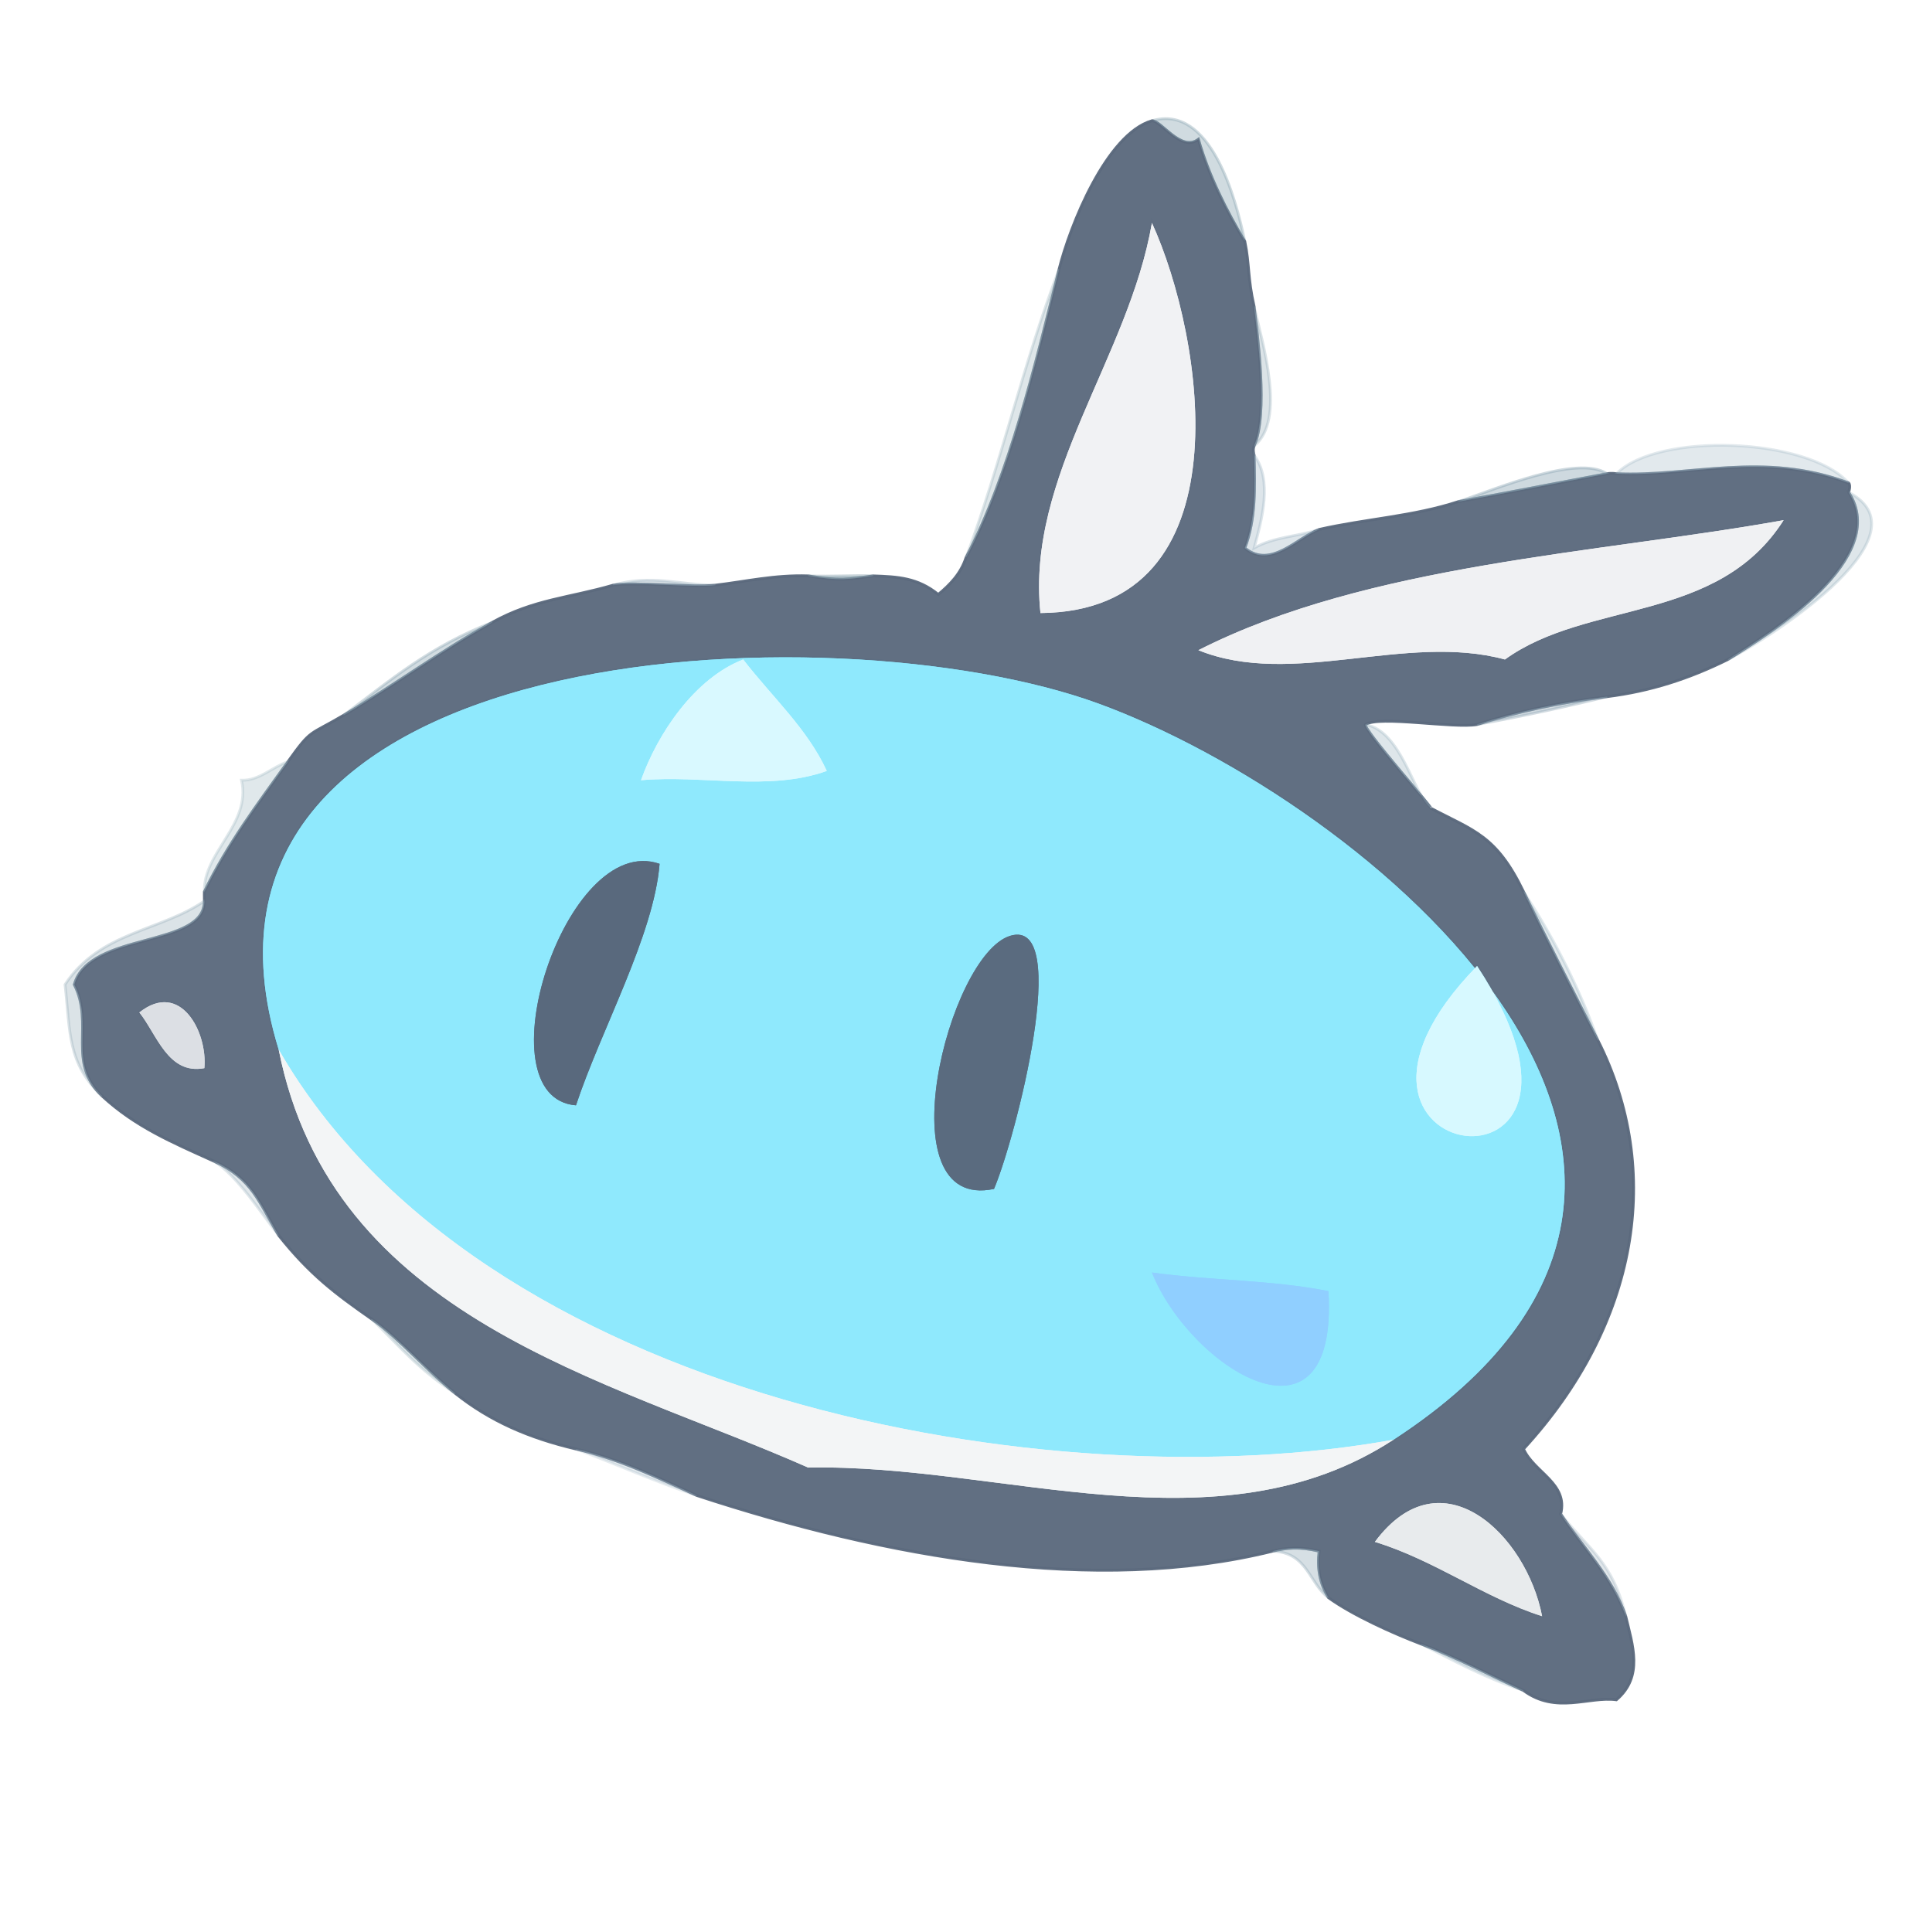
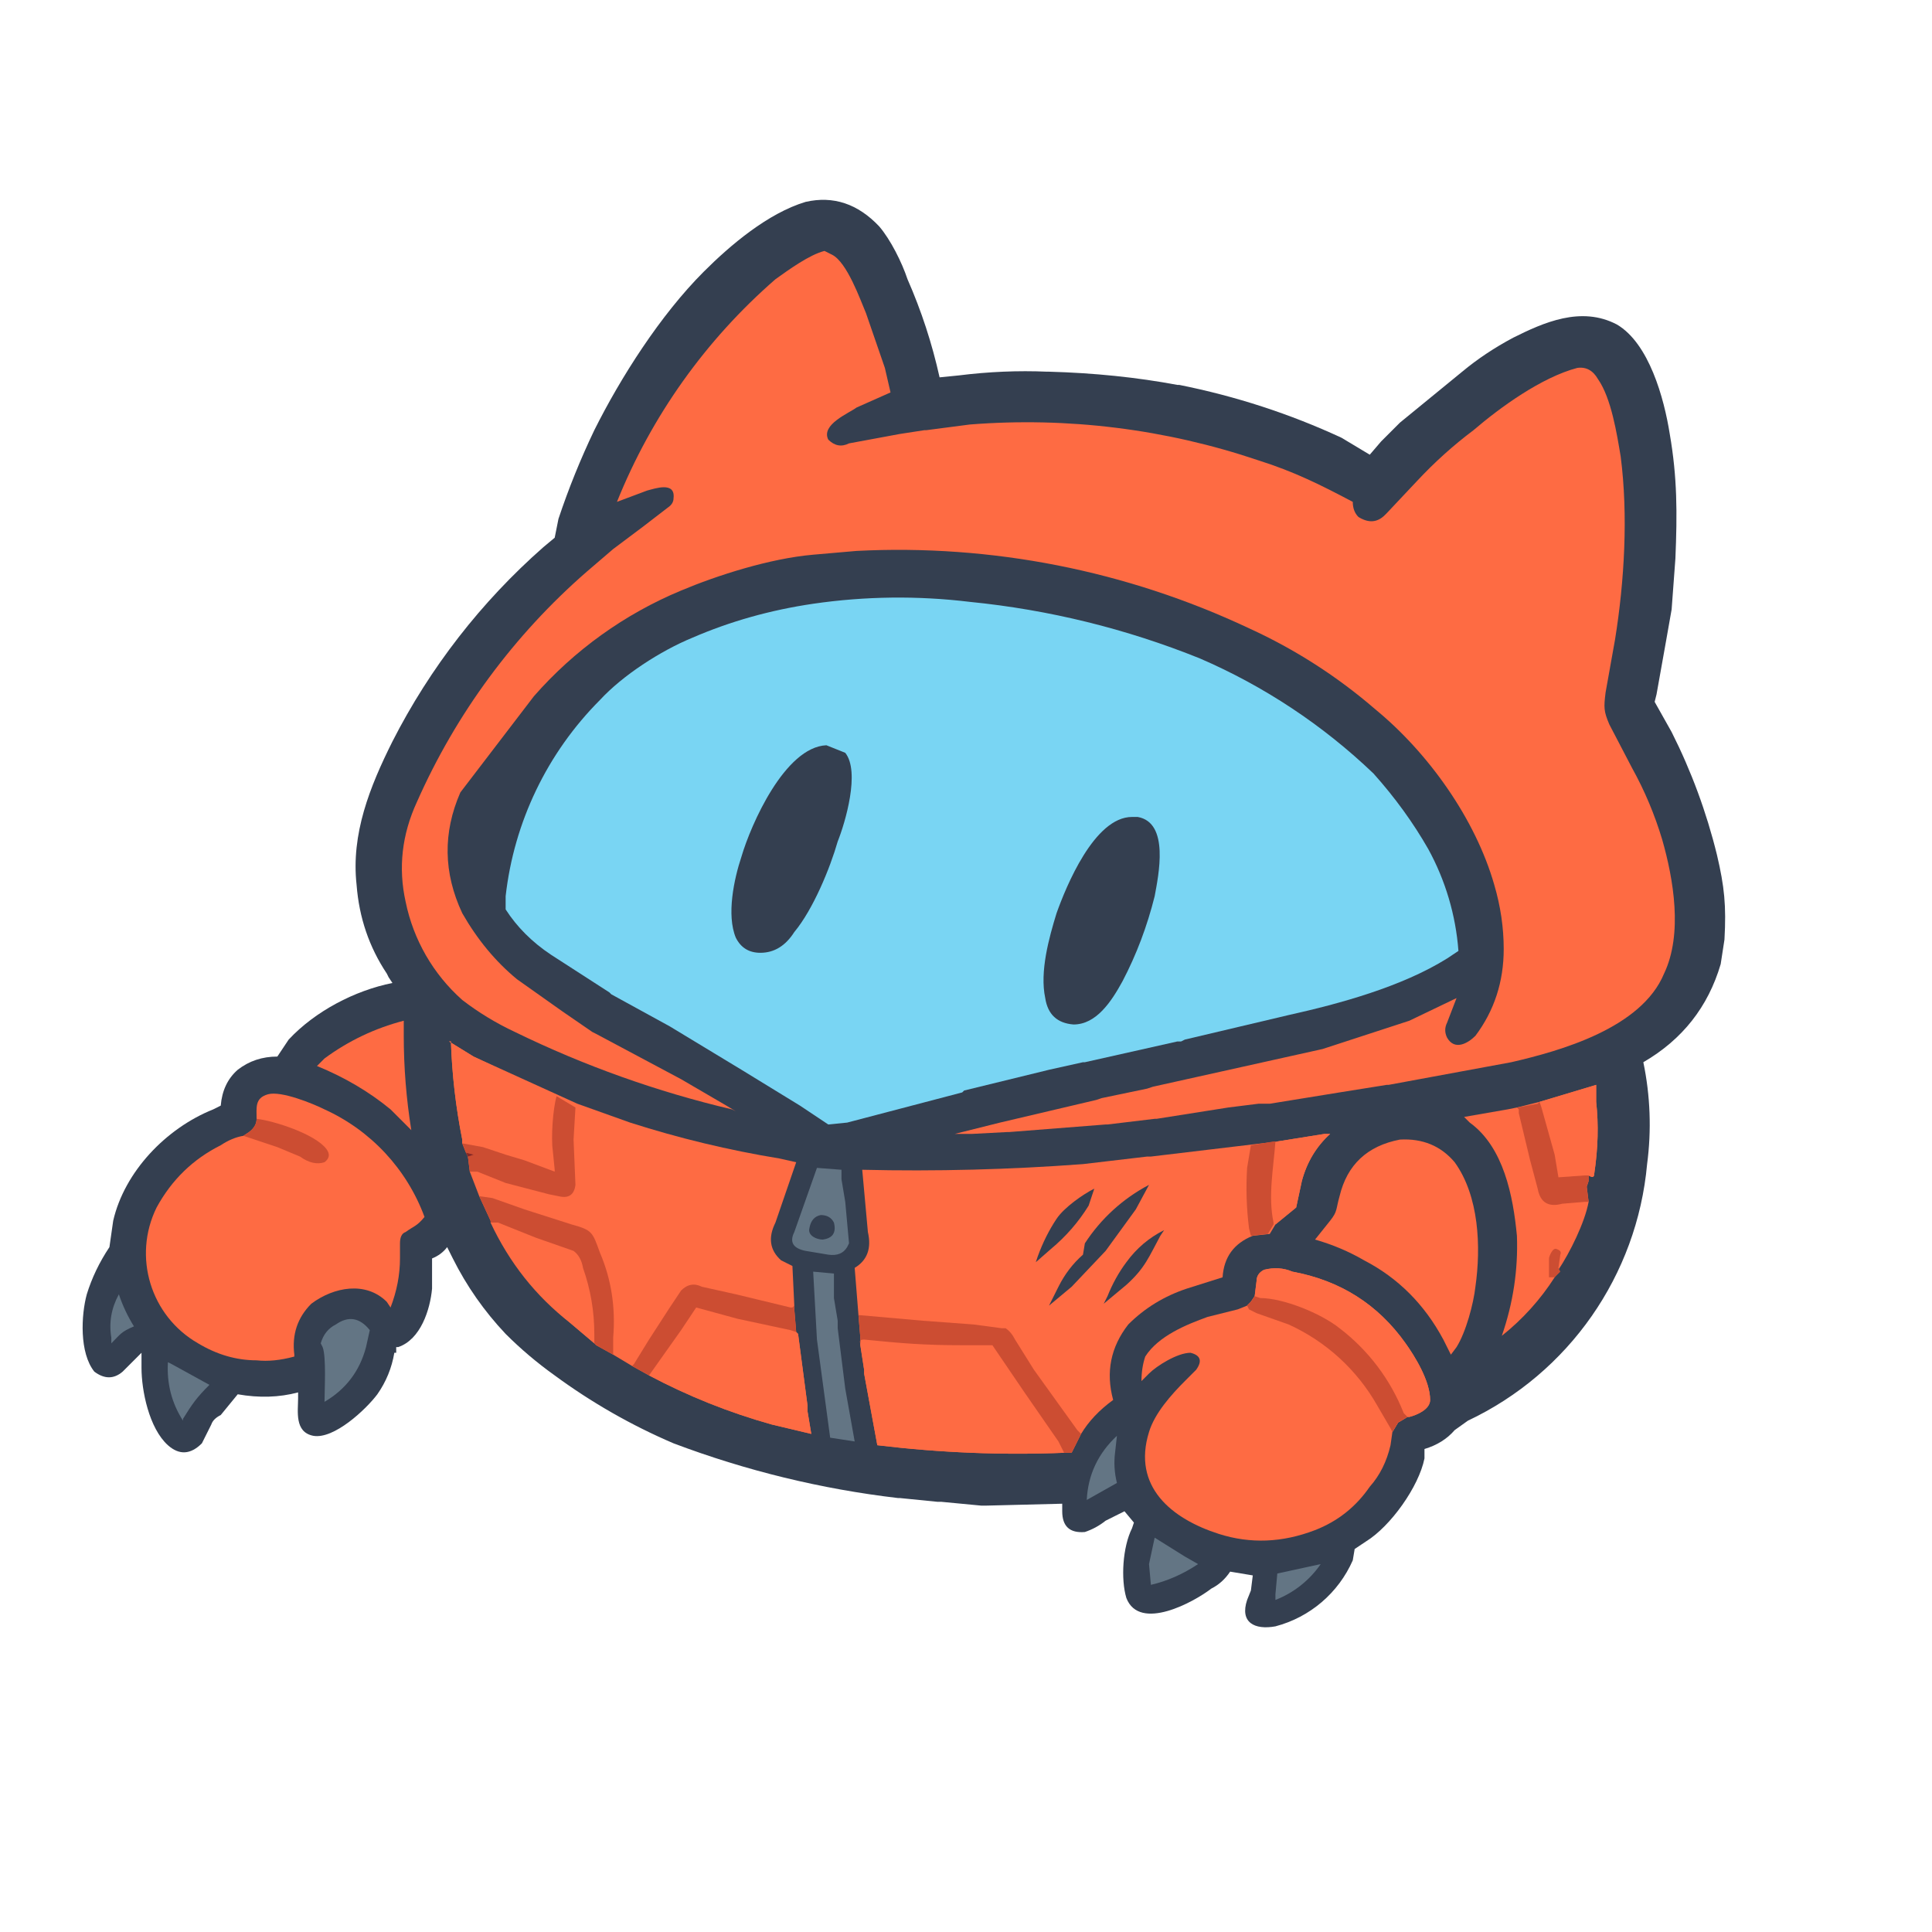
- <svg xmlns="http://www.w3.org/2000/svg" viewBox="0 0 207 208" width="207" height="208">
-   <g fill="None" fill-opacity="0.0" stroke="#000000" stroke-opacity="0.00" stroke-width="0.3">
-     <path d=" M 0.00 208.00  L 207.00 208.00 L 207.00 0.00 L 0.00 0.00 L 0.00 208.00 M 134.00 26.00  C 134.52 28.51 134.28 29.82 135.00 33.00 C 135.89 36.94 138.48 45.21 135.00 48.00 C 134.81 48.42 135.00 49.00 135.00 49.00 C 137.00 51.71 135.85 55.89 135.00 59.00 C 137.17 57.77 139.68 57.78 142.00 57.00 C 147.00 55.86 152.14 55.60 157.00 54.00 C 160.92 52.71 169.78 48.89 173.00 51.00 C 173.48 50.91 174.00 51.00 174.00 51.00 C 178.41 46.52 194.57 47.05 199.00 52.00 C 199.25 52.28 199.00 53.00 199.00 53.00 C 208.14 57.82 189.27 69.38 186.00 71.00 C 181.81 73.07 177.66 74.42 173.00 75.00 C 168.75 76.05 163.68 77.15 159.00 78.00 C 156.54 78.45 148.40 77.02 147.00 78.00 C 150.89 78.77 152.09 85.39 154.00 87.00 C 158.65 89.46 161.05 89.90 164.00 96.00 C 167.34 101.08 170.16 106.73 172.00 112.00 C 179.10 126.04 176.36 142.56 164.00 156.00 C 165.14 158.54 168.83 159.69 168.00 163.00 C 171.08 166.86 173.63 168.19 175.00 174.00 C 175.73 177.10 176.94 180.48 174.00 183.00 C 171.03 182.60 167.51 184.59 164.00 182.00 C 159.91 180.67 156.44 178.78 153.00 177.00 C 149.98 175.86 145.56 173.86 143.00 172.00 C 140.92 170.49 140.77 167.13 137.00 167.00 C 117.94 171.73 95.38 167.70 75.00 161.00 C 70.68 159.58 66.07 157.52 62.00 156.00 C 56.91 154.80 52.77 153.00 49.00 150.00 C 44.93 147.35 43.07 144.98 40.00 142.00 C 36.14 139.30 33.39 137.26 30.00 133.00 C 28.05 130.56 25.58 126.60 23.00 125.00 C 18.46 122.95 14.56 121.29 11.00 118.00 C 7.23 114.51 7.57 111.08 7.00 106.00 C 10.73 100.29 17.28 100.27 22.00 97.00 C 21.99 96.50 22.00 96.00 22.00 96.00 C 21.85 91.74 27.06 88.79 26.00 84.00 C 27.89 84.06 29.29 82.58 31.00 82.00 C 33.59 78.38 33.20 79.25 37.00 77.00 C 42.13 73.15 46.26 69.61 53.00 67.00 C 57.44 64.53 61.30 64.37 66.00 63.00 C 70.09 61.81 73.15 62.98 77.00 63.00 C 80.31 62.61 83.38 61.88 87.00 62.00 C 89.58 62.09 91.90 61.92 94.00 62.00 C 96.62 62.09 98.77 62.19 101.00 64.00 C 102.25 62.96 103.43 61.77 104.00 60.00 C 107.72 50.04 110.21 38.90 114.00 29.00 C 115.16 24.34 119.09 14.44 124.00 13.00 C 130.32 11.14 133.03 21.34 134.00 26.00 Z" />
-   </g>
-   <g fill="None" fill-opacity="0.0" stroke="#8CA6B3" stroke-opacity="0.41" stroke-width="0.3">
-     <path d=" M 124.00 13.00  C 125.01 12.97 127.13 16.41 129.00 15.00 C 130.11 18.90 132.04 22.73 134.00 26.00 C 133.03 21.34 130.32 11.14 124.00 13.00 Z" />
-   </g>
-   <g fill="None" fill-opacity="0.0" stroke="#5B697D" stroke-opacity="0.96" stroke-width="0.3">
-     <path d=" M 114.00 29.00  C 111.53 38.98 108.62 51.26 104.00 60.00 C 103.43 61.77 102.25 62.96 101.00 64.00 C 98.77 62.19 96.62 62.09 94.00 62.00 C 91.29 62.36 90.44 62.56 87.00 62.00 C 83.38 61.88 80.31 62.61 77.00 63.00 C 74.59 63.28 68.15 62.60 66.00 63.00 C 61.30 64.37 57.44 64.53 53.00 67.00 C 47.36 70.14 42.48 73.75 37.00 77.00 C 33.20 79.25 33.59 78.38 31.00 82.00 C 27.66 86.67 24.49 90.86 22.00 96.00 C 22.00 96.00 21.99 96.50 22.00 97.00 C 22.07 102.08 9.59 100.27 8.00 106.00 C 10.17 110.26 7.15 114.40 11.00 118.00 C 14.56 121.29 18.46 122.95 23.00 125.00 C 27.20 126.90 27.88 129.47 30.00 133.00 C 33.39 137.26 36.14 139.30 40.00 142.00 C 43.08 144.15 45.93 147.55 49.00 150.00 C 52.77 153.00 56.91 154.80 62.00 156.00 C 67.00 157.18 70.66 159.04 75.00 161.00 C 95.38 167.70 117.94 171.73 137.00 167.00 C 138.45 166.64 139.84 166.48 142.00 167.00 C 141.77 168.83 142.07 170.47 143.00 172.00 C 145.56 173.86 149.98 175.86 153.00 177.00 C 156.90 178.48 160.60 180.46 164.00 182.00 C 167.51 184.59 171.03 182.60 174.00 183.00 C 176.94 180.48 175.73 177.10 175.00 174.00 C 173.58 169.81 170.26 166.46 168.00 163.00 C 168.83 159.69 165.14 158.54 164.00 156.00 C 176.36 142.56 179.10 126.04 172.00 112.00 C 169.29 106.64 166.48 101.14 164.00 96.00 C 161.05 89.90 158.65 89.46 154.00 87.00 C 154.46 87.24 146.53 78.33 147.00 78.00 C 148.40 77.02 156.54 78.45 159.00 78.00 C 163.34 76.61 167.72 75.65 173.00 75.00 C 177.66 74.42 181.81 73.07 186.00 71.00 C 190.61 68.14 203.55 60.11 199.00 53.00 C 199.00 53.00 199.25 52.28 199.00 52.00 C 189.81 48.55 181.94 51.37 174.00 51.00 C 174.00 51.00 173.48 50.91 173.00 51.00 C 167.89 51.95 161.18 53.27 157.00 54.00 C 152.14 55.60 147.00 55.86 142.00 57.00 C 139.71 57.83 136.78 61.33 134.00 59.00 C 135.18 55.92 135.09 52.42 135.00 49.00 C 135.00 49.00 134.81 48.42 135.00 48.00 C 136.53 44.57 135.34 35.97 135.00 33.00 C 134.28 29.82 134.52 28.51 134.00 26.00 C 132.04 22.73 130.11 18.90 129.00 15.00 C 127.13 16.41 125.01 12.97 124.00 13.00 C 119.09 14.44 115.16 24.34 114.00 29.00 M 112.00 66.00  C 110.45 51.22 121.50 38.50 124.00 24.00 C 129.62 36.29 134.36 65.83 112.00 66.00 M 192.00 56.00  C 184.89 67.17 170.92 64.55 162.00 71.00 C 151.32 68.10 139.09 74.09 129.00 70.00 C 147.35 60.67 172.06 59.59 192.00 56.00 M 150.00 155.00  C 131.08 167.33 107.88 157.57 87.00 158.00 C 65.24 148.37 35.75 141.99 30.00 113.00 C 16.29 68.46 89.66 65.30 118.25 75.75 C 146.83 86.21 195.08 125.61 150.00 155.00 M 22.00 115.00  C 18.08 115.74 16.88 111.34 15.00 109.00 C 19.42 105.50 22.36 111.11 22.00 115.00 M 166.00 174.00  C 159.75 172.01 154.47 167.98 148.00 166.00 C 155.14 156.37 164.31 165.21 166.00 174.00 Z" />
-   </g>
-   <g fill="None" fill-opacity="0.0" stroke="#F1F2F4" stroke-opacity="1.00" stroke-width="0.3">
-     <path d=" M 112.00 66.00  C 134.36 65.83 129.62 36.29 124.00 24.00 C 121.50 38.50 110.45 51.22 112.00 66.00 Z" />
-   </g>
-   <g fill="None" fill-opacity="0.0" stroke="#94AEBA" stroke-opacity="0.31" stroke-width="0.3">
-     <path d=" M 104.00 60.00  C 108.62 51.26 111.53 38.98 114.00 29.00 C 110.21 38.90 107.72 50.04 104.00 60.00 Z" />
-   </g>
-   <g fill="None" fill-opacity="0.0" stroke="#93ABB7" stroke-opacity="0.33" stroke-width="0.3">
-     <path d=" M 135.00 48.00  C 138.48 45.21 135.89 36.94 135.00 33.00 C 135.34 35.97 136.53 44.57 135.00 48.00 Z" />
-   </g>
-   <g fill="None" fill-opacity="0.0" stroke="#96B1BF" stroke-opacity="0.28" stroke-width="0.3">
-     <path d=" M 174.00 51.00  C 181.94 51.37 189.81 48.55 199.00 52.00 C 194.57 47.05 178.41 46.52 174.00 51.00 Z" />
-   </g>
-   <g fill="None" fill-opacity="0.0" stroke="#94ADBC" stroke-opacity="0.32" stroke-width="0.3">
-     <path d=" M 142.00 57.00  C 139.68 57.78 137.17 57.77 135.00 59.00 C 135.85 55.89 137.00 51.71 135.00 49.00 C 135.09 52.42 135.18 55.92 134.00 59.00 C 136.78 61.33 139.71 57.83 142.00 57.00 Z" />
-   </g>
-   <g fill="None" fill-opacity="0.0" stroke="#88A1AF" stroke-opacity="0.41" stroke-width="0.3">
-     <path d=" M 157.00 54.00  C 161.18 53.27 167.89 51.95 173.00 51.00 C 169.78 48.89 160.92 52.71 157.00 54.00 Z" />
-   </g>
-   <g fill="None" fill-opacity="0.0" stroke="#95AFBB" stroke-opacity="0.31" stroke-width="0.3">
-     <path d=" M 186.00 71.00  C 189.27 69.38 208.14 57.82 199.00 53.00 C 203.55 60.11 190.61 68.14 186.00 71.00 Z" />
-   </g>
-   <g fill="None" fill-opacity="0.0" stroke="#F0F1F3" stroke-opacity="1.00" stroke-width="0.3">
-     <path d=" M 192.00 56.00  C 172.06 59.59 147.35 60.67 129.00 70.00 C 139.09 74.09 151.32 68.10 162.00 71.00 C 170.92 64.55 184.89 67.17 192.00 56.00 Z" />
-   </g>
-   <g fill="None" fill-opacity="0.0" stroke="#92ACBA" stroke-opacity="0.33" stroke-width="0.3">
-     <path d=" M 66.00 63.00  C 68.15 62.60 74.59 63.28 77.00 63.00 C 73.15 62.98 70.09 61.81 66.00 63.00 Z" />
-   </g>
-   <g fill="None" fill-opacity="0.0" stroke="#879FAD" stroke-opacity="0.42" stroke-width="0.3">
-     <path d=" M 94.00 62.00  C 91.90 61.92 89.58 62.09 87.00 62.00 C 90.44 62.56 91.29 62.36 94.00 62.00 Z" />
-   </g>
-   <g fill="None" fill-opacity="0.0" stroke="#8BA4B2" stroke-opacity="0.39" stroke-width="0.3">
-     <path d=" M 37.00 77.00  C 42.48 73.75 47.36 70.14 53.00 67.00 C 46.26 69.61 42.13 73.15 37.00 77.00 Z" />
-   </g>
-   <g fill="None" fill-opacity="0.0" stroke="#8FE9FD" stroke-opacity="1.00" stroke-width="0.3">
-     <path d=" M 30.00 113.00  C 51.68 150.69 113.02 161.72 150.00 155.00 C 195.08 125.61 146.83 86.21 118.25 75.75 C 89.66 65.30 16.29 68.46 30.00 113.00 M 80.00 71.00  C 83.10 75.02 86.90 78.43 89.00 83.00 C 82.82 85.22 75.59 83.41 69.00 84.00 C 70.79 78.95 74.80 73.01 80.00 71.00 M 71.00 93.00  C 70.39 100.68 64.72 110.80 62.00 119.00 C 51.71 118.17 60.84 89.47 71.00 93.00 M 107.00 128.00  C 95.17 130.52 102.04 102.79 108.75 100.75 C 115.47 98.72 109.31 122.59 107.00 128.00 M 159.00 104.00  C 176.73 130.93 137.75 125.79 159.00 104.00 M 143.00 139.00  C 144.10 157.39 128.09 147.24 124.00 137.00 C 130.27 137.87 136.80 137.78 143.00 139.00 Z" />
-   </g>
-   <g fill="None" fill-opacity="0.0" stroke="#D9F9FF" stroke-opacity="1.00" stroke-width="0.3">
-     <path d=" M 80.00 71.00  C 74.80 73.01 70.79 78.95 69.00 84.00 C 75.59 83.41 82.82 85.22 89.00 83.00 C 86.90 78.43 83.10 75.02 80.00 71.00 Z" />
-   </g>
-   <g fill="None" fill-opacity="0.0" stroke="#8BA3B2" stroke-opacity="0.39" stroke-width="0.3">
-     <path d=" M 159.00 78.00  C 163.68 77.15 168.75 76.05 173.00 75.00 C 167.72 75.65 163.34 76.61 159.00 78.00 Z" />
-   </g>
-   <g fill="None" fill-opacity="0.0" stroke="#94AFBC" stroke-opacity="0.31" stroke-width="0.3">
-     <path d=" M 154.00 87.00  C 152.09 85.39 150.89 78.77 147.00 78.00 C 146.53 78.33 154.46 87.24 154.00 87.00 Z" />
-   </g>
-   <g fill="None" fill-opacity="0.0" stroke="#96B0BC" stroke-opacity="0.30" stroke-width="0.3">
-     <path d=" M 22.00 96.00  C 24.49 90.86 27.66 86.67 31.00 82.00 C 29.29 82.58 27.89 84.06 26.00 84.00 C 27.06 88.79 21.85 91.74 22.00 96.00 Z" />
-   </g>
-   <g fill="None" fill-opacity="0.0" stroke="#59697D" stroke-opacity="1.00" stroke-width="0.3">
-     <path d=" M 71.00 93.00  C 60.84 89.47 51.71 118.17 62.00 119.00 C 64.72 110.80 70.39 100.68 71.00 93.00 Z" />
-   </g>
-   <g fill="None" fill-opacity="0.0" stroke="#97B0BE" stroke-opacity="0.29" stroke-width="0.3">
-     <path d=" M 172.00 112.00  C 170.16 106.73 167.34 101.08 164.00 96.00 C 166.48 101.14 169.29 106.64 172.00 112.00 Z" />
-   </g>
-   <g fill="None" fill-opacity="0.0" stroke="#93AAB8" stroke-opacity="0.33" stroke-width="0.3">
-     <path d=" M 11.00 118.00  C 7.15 114.40 10.17 110.26 8.00 106.00 C 9.59 100.27 22.07 102.08 22.00 97.00 C 17.28 100.27 10.73 100.29 7.00 106.00 C 7.57 111.08 7.23 114.51 11.00 118.00 Z" />
-   </g>
-   <g fill="None" fill-opacity="0.0" stroke="#5A6B7F" stroke-opacity="1.00" stroke-width="0.3">
-     <path d=" M 107.00 128.00  C 109.31 122.59 115.47 98.72 108.75 100.75 C 102.04 102.79 95.17 130.52 107.00 128.00 Z" />
-   </g>
-   <g fill="None" fill-opacity="0.0" stroke="#D7F9FF" stroke-opacity="1.00" stroke-width="0.3">
-     <path d=" M 159.00 104.00  C 137.75 125.79 176.73 130.93 159.00 104.00 Z" />
-   </g>
-   <g fill="None" fill-opacity="0.0" stroke="#DCDFE4" stroke-opacity="1.00" stroke-width="0.3">
-     <path d=" M 22.00 115.00  C 22.36 111.11 19.42 105.50 15.00 109.00 C 16.88 111.34 18.08 115.74 22.00 115.00 Z" />
-   </g>
-   <g fill="None" fill-opacity="0.0" stroke="#F3F5F6" stroke-opacity="1.00" stroke-width="0.3">
-     <path d=" M 150.00 155.00  C 113.02 161.72 51.68 150.69 30.00 113.00 C 35.75 141.99 65.24 148.37 87.00 158.00 C 107.88 157.57 131.08 167.33 150.00 155.00 Z" />
-   </g>
-   <g fill="None" fill-opacity="0.0" stroke="#96AFBC" stroke-opacity="0.30" stroke-width="0.3">
-     <path d=" M 30.00 133.00  C 27.88 129.47 27.20 126.90 23.00 125.00 C 25.58 126.60 28.05 130.56 30.00 133.00 Z" />
-   </g>
-   <g fill="None" fill-opacity="0.0" stroke="#90CFFF" stroke-opacity="1.00" stroke-width="0.3">
-     <path d=" M 143.00 139.00  C 136.80 137.78 130.27 137.87 124.00 137.00 C 128.09 147.24 144.10 157.39 143.00 139.00 Z" />
-   </g>
-   <g fill="None" fill-opacity="0.0" stroke="#96AEBA" stroke-opacity="0.31" stroke-width="0.3">
-     <path d=" M 49.00 150.00  C 45.93 147.55 43.08 144.15 40.00 142.00 C 43.07 144.98 44.93 147.35 49.00 150.00 Z" />
-   </g>
-   <g fill="None" fill-opacity="0.0" stroke="#9AB2C3" stroke-opacity="0.26" stroke-width="0.3">
-     <path d=" M 75.00 161.00  C 70.66 159.04 67.00 157.18 62.00 156.00 C 66.07 157.52 70.68 159.58 75.00 161.00 Z" />
-   </g>
-   <g fill="None" fill-opacity="0.0" stroke="#E8EBED" stroke-opacity="1.00" stroke-width="0.3">
-     <path d=" M 166.00 174.00  C 164.31 165.21 155.14 156.37 148.00 166.00 C 154.47 167.98 159.75 172.01 166.00 174.00 Z" />
-   </g>
-   <g fill="None" fill-opacity="0.0" stroke="#98AFBB" stroke-opacity="0.29" stroke-width="0.3">
-     <path d=" M 175.00 174.00  C 173.63 168.19 171.08 166.86 168.00 163.00 C 170.26 166.46 173.58 169.81 175.00 174.00 Z" />
-   </g>
-   <g fill="None" fill-opacity="0.0" stroke="#8FA7B5" stroke-opacity="0.36" stroke-width="0.3">
-     <path d=" M 137.00 167.00  C 140.77 167.13 140.92 170.49 143.00 172.00 C 142.07 170.47 141.77 168.83 142.00 167.00 C 139.84 166.48 138.45 166.64 137.00 167.00 Z" />
-   </g>
-   <g fill="None" fill-opacity="0.0" stroke="#97B0BD" stroke-opacity="0.29" stroke-width="0.3">
-     <path d=" M 164.00 182.00  C 160.60 180.46 156.90 178.48 153.00 177.00 C 156.44 178.78 159.91 180.67 164.00 182.00 Z" />
-   </g>
-   <g fill="#000000" fill-opacity="0.00" stroke="None">
-     <path d=" M 0.00 208.00  L 207.00 208.00 L 207.00 0.00 L 0.00 0.00 L 0.00 208.00 M 134.00 26.00  C 134.52 28.51 134.28 29.82 135.00 33.00 C 135.89 36.94 138.48 45.21 135.00 48.00 C 134.81 48.42 135.00 49.00 135.00 49.00 C 137.00 51.71 135.85 55.89 135.00 59.00 C 137.17 57.77 139.68 57.78 142.00 57.00 C 147.00 55.86 152.14 55.60 157.00 54.00 C 160.92 52.71 169.78 48.89 173.00 51.00 C 173.48 50.91 174.00 51.00 174.00 51.00 C 178.41 46.52 194.57 47.05 199.00 52.00 C 199.25 52.28 199.00 53.00 199.00 53.00 C 208.14 57.82 189.27 69.38 186.00 71.00 C 181.81 73.07 177.66 74.42 173.00 75.00 C 168.75 76.05 163.68 77.15 159.00 78.00 C 156.54 78.45 148.40 77.02 147.00 78.00 C 150.89 78.77 152.09 85.39 154.00 87.00 C 158.65 89.46 161.05 89.90 164.00 96.00 C 167.34 101.08 170.16 106.73 172.00 112.00 C 179.10 126.04 176.36 142.56 164.00 156.00 C 165.14 158.54 168.83 159.69 168.00 163.00 C 171.08 166.86 173.63 168.19 175.00 174.00 C 175.73 177.10 176.94 180.48 174.00 183.00 C 171.03 182.60 167.51 184.59 164.00 182.00 C 159.91 180.67 156.44 178.78 153.00 177.00 C 149.98 175.86 145.56 173.86 143.00 172.00 C 140.92 170.49 140.77 167.13 137.00 167.00 C 117.94 171.73 95.38 167.70 75.00 161.00 C 70.68 159.58 66.07 157.52 62.00 156.00 C 56.91 154.80 52.77 153.00 49.00 150.00 C 44.93 147.35 43.07 144.98 40.00 142.00 C 36.14 139.30 33.39 137.26 30.00 133.00 C 28.05 130.56 25.58 126.60 23.00 125.00 C 18.46 122.95 14.56 121.29 11.00 118.00 C 7.23 114.51 7.57 111.08 7.00 106.00 C 10.73 100.29 17.28 100.27 22.00 97.00 C 21.99 96.50 22.00 96.00 22.00 96.00 C 21.85 91.74 27.06 88.79 26.00 84.00 C 27.89 84.06 29.29 82.58 31.00 82.00 C 33.59 78.38 33.20 79.25 37.00 77.00 C 42.13 73.15 46.26 69.61 53.00 67.00 C 57.44 64.53 61.30 64.37 66.00 63.00 C 70.09 61.81 73.15 62.98 77.00 63.00 C 80.31 62.61 83.38 61.88 87.00 62.00 C 89.58 62.09 91.90 61.92 94.00 62.00 C 96.62 62.09 98.77 62.19 101.00 64.00 C 102.25 62.96 103.43 61.77 104.00 60.00 C 107.72 50.04 110.21 38.90 114.00 29.00 C 115.16 24.34 119.09 14.44 124.00 13.00 C 130.32 11.14 133.03 21.34 134.00 26.00 Z" />
-   </g>
-   <g fill="#8CA6B3" fill-opacity="0.41" stroke="None">
-     <path d=" M 124.00 13.00  C 125.01 12.97 127.13 16.41 129.00 15.00 C 130.11 18.90 132.04 22.73 134.00 26.00 C 133.03 21.34 130.32 11.14 124.00 13.00 Z" />
-   </g>
-   <g fill="#5B697D" fill-opacity="0.96" stroke="None">
-     <path d=" M 114.00 29.00  C 111.53 38.98 108.62 51.26 104.00 60.00 C 103.43 61.77 102.25 62.96 101.00 64.00 C 98.77 62.19 96.62 62.09 94.00 62.00 C 91.29 62.36 90.44 62.56 87.00 62.00 C 83.38 61.88 80.31 62.61 77.00 63.00 C 74.59 63.28 68.15 62.60 66.00 63.00 C 61.30 64.37 57.44 64.53 53.00 67.00 C 47.36 70.14 42.48 73.75 37.00 77.00 C 33.20 79.25 33.59 78.38 31.00 82.00 C 27.66 86.67 24.49 90.86 22.00 96.00 C 22.00 96.00 21.99 96.50 22.00 97.00 C 22.07 102.08 9.59 100.27 8.00 106.00 C 10.17 110.26 7.15 114.40 11.00 118.00 C 14.56 121.29 18.46 122.95 23.00 125.00 C 27.20 126.90 27.88 129.47 30.00 133.00 C 33.39 137.26 36.14 139.30 40.00 142.00 C 43.08 144.15 45.93 147.55 49.00 150.00 C 52.77 153.00 56.91 154.80 62.00 156.00 C 67.00 157.18 70.66 159.04 75.00 161.00 C 95.38 167.70 117.94 171.73 137.00 167.00 C 138.45 166.64 139.84 166.48 142.00 167.00 C 141.77 168.83 142.07 170.47 143.00 172.00 C 145.56 173.86 149.98 175.86 153.00 177.00 C 156.90 178.48 160.60 180.46 164.00 182.00 C 167.51 184.59 171.03 182.60 174.00 183.00 C 176.94 180.48 175.73 177.10 175.00 174.00 C 173.58 169.81 170.26 166.46 168.00 163.00 C 168.83 159.69 165.14 158.54 164.00 156.00 C 176.36 142.56 179.10 126.04 172.00 112.00 C 169.29 106.64 166.48 101.14 164.00 96.00 C 161.05 89.90 158.65 89.46 154.00 87.00 C 154.46 87.24 146.53 78.33 147.00 78.00 C 148.40 77.02 156.54 78.45 159.00 78.00 C 163.34 76.61 167.72 75.65 173.00 75.00 C 177.66 74.42 181.81 73.07 186.00 71.00 C 190.61 68.14 203.55 60.11 199.00 53.00 C 199.00 53.00 199.25 52.28 199.00 52.00 C 189.81 48.55 181.94 51.37 174.00 51.00 C 174.00 51.00 173.48 50.91 173.00 51.00 C 167.89 51.95 161.18 53.27 157.00 54.00 C 152.14 55.60 147.00 55.86 142.00 57.00 C 139.71 57.83 136.78 61.33 134.00 59.00 C 135.18 55.92 135.09 52.42 135.00 49.00 C 135.00 49.00 134.81 48.42 135.00 48.00 C 136.53 44.57 135.34 35.97 135.00 33.00 C 134.28 29.82 134.52 28.51 134.00 26.00 C 132.04 22.73 130.11 18.90 129.00 15.00 C 127.13 16.41 125.01 12.97 124.00 13.00 C 119.09 14.44 115.16 24.34 114.00 29.00 M 112.00 66.00  C 110.45 51.22 121.50 38.50 124.00 24.00 C 129.62 36.29 134.36 65.83 112.00 66.00 M 192.00 56.00  C 184.89 67.17 170.92 64.55 162.00 71.00 C 151.32 68.10 139.09 74.09 129.00 70.00 C 147.35 60.67 172.06 59.59 192.00 56.00 M 150.00 155.00  C 131.08 167.33 107.88 157.57 87.00 158.00 C 65.24 148.37 35.75 141.99 30.00 113.00 C 16.29 68.46 89.66 65.30 118.25 75.75 C 146.83 86.21 195.08 125.61 150.00 155.00 M 22.00 115.00  C 18.08 115.74 16.88 111.34 15.00 109.00 C 19.42 105.50 22.36 111.11 22.00 115.00 M 166.00 174.00  C 159.75 172.01 154.47 167.98 148.00 166.00 C 155.14 156.37 164.31 165.21 166.00 174.00 Z" />
-   </g>
-   <g fill="#F1F2F4" fill-opacity="1.00" stroke="None">
-     <path d=" M 112.00 66.00  C 134.36 65.83 129.62 36.29 124.00 24.00 C 121.50 38.50 110.45 51.22 112.00 66.00 Z" />
-   </g>
-   <g fill="#94AEBA" fill-opacity="0.31" stroke="None">
-     <path d=" M 104.00 60.00  C 108.62 51.26 111.53 38.98 114.00 29.00 C 110.21 38.90 107.72 50.04 104.00 60.00 Z" />
-   </g>
-   <g fill="#93ABB7" fill-opacity="0.33" stroke="None">
-     <path d=" M 135.00 48.00  C 138.48 45.21 135.89 36.94 135.00 33.00 C 135.34 35.97 136.53 44.57 135.00 48.00 Z" />
-   </g>
-   <g fill="#96B1BF" fill-opacity="0.28" stroke="None">
-     <path d=" M 174.00 51.00  C 181.94 51.37 189.81 48.55 199.00 52.00 C 194.57 47.05 178.41 46.52 174.00 51.00 Z" />
-   </g>
-   <g fill="#94ADBC" fill-opacity="0.32" stroke="None">
-     <path d=" M 142.00 57.00  C 139.68 57.78 137.17 57.77 135.00 59.00 C 135.85 55.89 137.00 51.71 135.00 49.00 C 135.09 52.42 135.18 55.92 134.00 59.00 C 136.78 61.33 139.71 57.83 142.00 57.00 Z" />
-   </g>
-   <g fill="#88A1AF" fill-opacity="0.41" stroke="None">
-     <path d=" M 157.00 54.00  C 161.18 53.27 167.89 51.95 173.00 51.00 C 169.78 48.89 160.92 52.71 157.00 54.00 Z" />
-   </g>
-   <g fill="#95AFBB" fill-opacity="0.31" stroke="None">
-     <path d=" M 186.00 71.00  C 189.27 69.38 208.14 57.82 199.00 53.00 C 203.55 60.11 190.61 68.14 186.00 71.00 Z" />
-   </g>
-   <g fill="#F0F1F3" fill-opacity="1.00" stroke="None">
-     <path d=" M 192.00 56.00  C 172.06 59.59 147.35 60.67 129.00 70.00 C 139.09 74.09 151.32 68.10 162.00 71.00 C 170.92 64.55 184.89 67.17 192.00 56.00 Z" />
-   </g>
-   <g fill="#92ACBA" fill-opacity="0.33" stroke="None">
-     <path d=" M 66.00 63.00  C 68.15 62.60 74.59 63.28 77.00 63.00 C 73.15 62.98 70.09 61.81 66.00 63.00 Z" />
-   </g>
-   <g fill="#879FAD" fill-opacity="0.42" stroke="None">
-     <path d=" M 94.00 62.00  C 91.90 61.92 89.58 62.09 87.00 62.00 C 90.44 62.56 91.29 62.36 94.00 62.00 Z" />
-   </g>
-   <g fill="#8BA4B2" fill-opacity="0.39" stroke="None">
-     <path d=" M 37.00 77.00  C 42.48 73.75 47.36 70.14 53.00 67.00 C 46.26 69.61 42.13 73.15 37.00 77.00 Z" />
-   </g>
-   <g fill="#8FE9FD" fill-opacity="1.00" stroke="None">
-     <path d=" M 30.00 113.00  C 51.68 150.69 113.02 161.72 150.00 155.00 C 195.08 125.61 146.83 86.21 118.25 75.75 C 89.66 65.30 16.29 68.46 30.00 113.00 M 80.00 71.00  C 83.10 75.02 86.90 78.43 89.00 83.00 C 82.82 85.22 75.59 83.41 69.00 84.00 C 70.79 78.95 74.80 73.01 80.00 71.00 M 71.00 93.00  C 70.39 100.68 64.72 110.80 62.00 119.00 C 51.71 118.17 60.84 89.47 71.00 93.00 M 107.00 128.00  C 95.17 130.52 102.04 102.79 108.75 100.75 C 115.47 98.72 109.31 122.59 107.00 128.00 M 159.00 104.00  C 176.73 130.93 137.75 125.79 159.00 104.00 M 143.00 139.00  C 144.10 157.39 128.09 147.24 124.00 137.00 C 130.27 137.87 136.80 137.78 143.00 139.00 Z" />
-   </g>
-   <g fill="#D9F9FF" fill-opacity="1.00" stroke="None">
-     <path d=" M 80.00 71.00  C 74.80 73.01 70.79 78.95 69.00 84.00 C 75.59 83.41 82.82 85.22 89.00 83.00 C 86.90 78.43 83.10 75.02 80.00 71.00 Z" />
-   </g>
-   <g fill="#8BA3B2" fill-opacity="0.39" stroke="None">
-     <path d=" M 159.00 78.00  C 163.68 77.15 168.75 76.05 173.00 75.00 C 167.72 75.65 163.34 76.61 159.00 78.00 Z" />
-   </g>
-   <g fill="#94AFBC" fill-opacity="0.31" stroke="None">
-     <path d=" M 154.00 87.00  C 152.09 85.39 150.89 78.77 147.00 78.00 C 146.53 78.33 154.46 87.24 154.00 87.00 Z" />
-   </g>
-   <g fill="#96B0BC" fill-opacity="0.30" stroke="None">
-     <path d=" M 22.00 96.00  C 24.49 90.86 27.66 86.67 31.00 82.00 C 29.29 82.58 27.89 84.06 26.00 84.00 C 27.06 88.79 21.85 91.74 22.00 96.00 Z" />
-   </g>
-   <g fill="#59697D" fill-opacity="1.00" stroke="None">
-     <path d=" M 71.00 93.00  C 60.84 89.47 51.71 118.17 62.00 119.00 C 64.72 110.80 70.39 100.68 71.00 93.00 Z" />
-   </g>
-   <g fill="#97B0BE" fill-opacity="0.29" stroke="None">
-     <path d=" M 172.00 112.00  C 170.16 106.73 167.34 101.08 164.00 96.00 C 166.48 101.14 169.29 106.64 172.00 112.00 Z" />
-   </g>
-   <g fill="#93AAB8" fill-opacity="0.33" stroke="None">
-     <path d=" M 11.00 118.00  C 7.15 114.40 10.17 110.26 8.00 106.00 C 9.59 100.27 22.07 102.08 22.00 97.00 C 17.28 100.27 10.73 100.29 7.00 106.00 C 7.57 111.08 7.23 114.51 11.00 118.00 Z" />
-   </g>
-   <g fill="#5A6B7F" fill-opacity="1.00" stroke="None">
-     <path d=" M 107.00 128.00  C 109.31 122.59 115.47 98.72 108.75 100.75 C 102.04 102.79 95.17 130.52 107.00 128.00 Z" />
-   </g>
-   <g fill="#D7F9FF" fill-opacity="1.00" stroke="None">
-     <path d=" M 159.00 104.00  C 137.75 125.79 176.73 130.93 159.00 104.00 Z" />
-   </g>
-   <g fill="#DCDFE4" fill-opacity="1.00" stroke="None">
-     <path d=" M 22.00 115.00  C 22.36 111.11 19.42 105.50 15.00 109.00 C 16.88 111.34 18.08 115.74 22.00 115.00 Z" />
-   </g>
-   <g fill="#F3F5F6" fill-opacity="1.00" stroke="None">
-     <path d=" M 150.00 155.00  C 113.02 161.72 51.68 150.69 30.00 113.00 C 35.75 141.99 65.24 148.37 87.00 158.00 C 107.88 157.57 131.08 167.33 150.00 155.00 Z" />
-   </g>
-   <g fill="#96AFBC" fill-opacity="0.30" stroke="None">
-     <path d=" M 30.00 133.00  C 27.88 129.47 27.20 126.90 23.00 125.00 C 25.58 126.60 28.05 130.56 30.00 133.00 Z" />
-   </g>
-   <g fill="#90CFFF" fill-opacity="1.00" stroke="None">
-     <path d=" M 143.00 139.00  C 136.80 137.78 130.27 137.87 124.00 137.00 C 128.09 147.24 144.10 157.39 143.00 139.00 Z" />
-   </g>
-   <g fill="#96AEBA" fill-opacity="0.31" stroke="None">
-     <path d=" M 49.00 150.00  C 45.93 147.55 43.08 144.15 40.00 142.00 C 43.07 144.98 44.93 147.35 49.00 150.00 Z" />
-   </g>
-   <g fill="#9AB2C3" fill-opacity="0.26" stroke="None">
-     <path d=" M 75.00 161.00  C 70.66 159.04 67.00 157.18 62.00 156.00 C 66.07 157.52 70.68 159.58 75.00 161.00 Z" />
-   </g>
-   <g fill="#E8EBED" fill-opacity="1.00" stroke="None">
-     <path d=" M 166.00 174.00  C 164.31 165.21 155.14 156.37 148.00 166.00 C 154.47 167.98 159.75 172.01 166.00 174.00 Z" />
-   </g>
-   <g fill="#98AFBB" fill-opacity="0.29" stroke="None">
-     <path d=" M 175.00 174.00  C 173.63 168.19 171.08 166.86 168.00 163.00 C 170.26 166.46 173.58 169.81 175.00 174.00 Z" />
-   </g>
-   <g fill="#8FA7B5" fill-opacity="0.36" stroke="None">
-     <path d=" M 137.00 167.00  C 140.77 167.13 140.92 170.49 143.00 172.00 C 142.07 170.47 141.77 168.83 142.00 167.00 C 139.84 166.48 138.45 166.64 137.00 167.00 Z" />
-   </g>
-   <g fill="#97B0BD" fill-opacity="0.29" stroke="None">
-     <path d=" M 164.00 182.00  C 160.60 180.46 156.90 178.48 153.00 177.00 C 156.44 178.78 159.91 180.67 164.00 182.00 Z" />
+ <svg xmlns="http://www.w3.org/2000/svg" width="1024" height="1024" viewBox="0 0 1024 1024">
+   <clipPath id="cl_7">
+     <path d="M0 0h1024v1024H0z" />
+   </clipPath>
+   <g clip-path="url(#cl_7)">
+     <clipPath id="cl_8">
+       <path d="M-3 19h1031v985H-3z" />
+     </clipPath>
+     <g clip-path="url(#cl_8)">
+       <path fill="#343f50" d="m294 285 2-10q8-24 19-47c14-28 35-61 58-84 14-14 34-31 54-37q22-5 39 13c6 7 12 19 15 28q11 25 17 52l10-1q24-3 47-2h1q36 1 68 7h1q45 9 86 28l15 9 6-7 10-10 33-27q12-10 27-18c16-8 36-17 55-7 17 10 25 39 28 58 4 23 4 42 3 66l-2 27-3 17-5 28-1 4 9 16a307 307 0 0 1 24 65c4 17 5 27 4 45l-2 13q-10 34-41 52a161 161 0 0 1 2 54 167 167 0 0 1-95 136l-7 5q-6 7-16 10v5c-3 15-18 36-31 44l-6 4-1 6a62 62 0 0 1-41 35c-11 2-19-2-15-14l2-5 1-8-12-2q-4 6-10 9c-9 7-38 23-45 5-3-10-2-27 3-37l1-3-5-6-10 5q-5 4-11 6-12 1-12-11v-4l-40 1h-3l-21-2h-2l-20-2h-1a502 502 0 0 1-119-29 316 316 0 0 1-63-36q-14-10-26-22-17-18-28-40l-3-6q-3 4-8 6v16c-1 11-6 27-18 31h-1v3h-1q-2 12-9 22c-6 8-23 24-34 22-10-2-8-13-8-20v-3q-15 4-32 1l-9 11q-4 2-5 5l-5 10q-9 9-18 1c-10-9-14-29-14-41v-8l-4 4-6 6q-7 6-15 0c-8-10-7-30-4-41q4-13 12-25l2-14c6-26 28-49 53-59l4-2q1-12 9-19 9-7 21-7l6-9c14-15 35-26 55-30l-2-3-1-2q-14-21-16-47c-3-27 7-52 19-76a347 347 0 0 1 80-103z" />
+       <path fill="#79d5f3" d="M268 482v-7a175 175 0 0 1 50-104c12-13 32-26 49-33q30-13 64-18a314 314 0 0 1 83-1 443 443 0 0 1 122 30 312 312 0 0 1 92 61q17 19 29 40a133 133 0 0 1 16 54l-6 4c-24 15-57 24-84 30l-55 13-2 1h-2l-49 11h-1l-18 4-45 11-1 1-61 16-10 1-9-6-6-4-31-19-38-23-31-17-1-1-31-20q-15-10-24-24" />
+       <path fill="#343f50" d="M600 433h3c17 3 11 31 9 42q-6 24-17 45c-6 11-14 23-26 23q-13-1-15-14c-3-14 2-32 6-45 5-14 20-51 40-51m-162-38 10 4c8 10 0 37-4 47-4 14-13 36-23 48q-7 11-18 11-9 0-13-8c-5-12-1-31 3-43 5-17 23-58 45-59" />
+       <path fill="#fe6b43" d="m437 133 4 2c8 4 15 24 18 31l10 29 3 13-18 8c-4 3-19 9-15 17q5 5 11 2l27-5 13-2h1l23-3a383 383 0 0 1 153 19c19 6 33 13 50 22q0 5 3 8 8 5 14-1l1-1 16-17q14-15 30-27c14-12 36-28 55-33q7-1 11 6c7 10 10 29 12 41 4 31 2 66-3 97l-5 28c-1 8-1 10 2 17l12 23q10 18 16 38c6 21 11 50 1 71-12 29-55 41-81 47l-65 12h-1l-25 4-37 6h-6l-16 2-38 6h-1l-25 3h-1l-51 4h-1l-19 1h-9l12-3 12-3 51-12 3-1 24-5 3-1 90-20 46-15 25-12-5 13q-2 4 0 8c4 7 11 3 15-1q15-20 15-46 0-17-5-34c-10-35-35-70-63-93a280 280 0 0 0-67-43 436 436 0 0 0-208-41l-23 2c-23 2-51 11-70 19a212 212 0 0 0-78 56l-39 51q-14 32 1 64 12 21 29 35l24 17 16 11 2 1 45 24 24 14 5 3-2-1a549 549 0 0 1-115-41q-15-7-28-17a95 95 0 0 1-30-52q-6-27 6-53a349 349 0 0 1 90-122l14-12 16-12 13-10q3-2 3-5c1-9-10-5-14-4l-16 6a309 309 0 0 1 84-118c7-5 18-13 26-15m240 472 25-4h3q-11 10-15 25l-3 14-11 9-3 5-9 1q-15 6-16 22l-19 6q-18 6-31 19-14 18-8 40-11 8-17 18l-5 10h-4q-49 2-99-4l-7-38v-2l-2-13v-4l-1-12-2-25q10-6 7-19l-1-11-2-22a1193 1193 0 0 0 117-3l34-4h2z" />
+       <path fill="#fe6b43" d="M456 712q0-2 2-2c20 2 32 3 52 3h16l17 25 18 26 3 6q-49 2-99-4l-7-38v-2l-2-13z" />
+       <path fill="#cc4d32" d="m455 697 34 3 27 2 15 2h2q3 2 5 6l10 16 23 32 2 2-5 10h-4l-3-6-18-26-17-25h-16c-20 0-32-1-52-3q-3 0-2 2v-3z" />
+       <path fill="#fe6b43" d="m677 605 25-4h3q-11 10-15 25l-3 14-11 9v-1c-3-14 0-29 1-43" />
+       <path fill="#cc4d32" d="m663 607 12-2h1c-1 14-4 29-1 43v1l-3 5-9 1-1-4q-2-16-1-32z" />
+       <path fill="#343f50" d="m574 665 1-6a91 91 0 0 1 34-31l-7 13-16 22-18 19-12 10 5-10q5-10 13-17m-25 4 1-3q4-11 10-20c4-6 14-13 20-16l-3 9q-8 13-20 23zm36 22 2-4q4-10 10-18 8-11 20-17l-2 3c-6 11-8 17-18 26z" />
+       <path fill="#fe6b43" d="m238 552 13 8 55 25 28 10a550 550 0 0 0 79 19l9 2-11 32q-6 12 3 20l6 3 1 21v2l1 12 1 1 5 38v3l2 12-21-5a326 326 0 0 1-65-26l-9-5-10-6-9-5-1-1-13-11a158 158 0 0 1-42-54l-6-13-5-13-1-8-1-2-2-5v-2a319 319 0 0 1-6-52" />
+       <path fill="#fe6b43" d="m369 693 22 6 28 6 3 1 1 1 5 38v3l2 12-21-5a326 326 0 0 1-65-26l2-3 15-21zM238 552l13 8 44 21c-2 7-3 22-2 29l1 10v1l-16-6-10-3-12-4-11-2v-2a319 319 0 0 1-6-52m21 96h4l20 8 20 7q4 3 5 9a113 113 0 0 1 6 40l-13-11q-27-21-42-53" />
+       <path fill="#cc4d32" d="m254 634 7 1 17 6 25 8c11 3 11 4 15 15q9 21 7 45v9l-9-5-1-1v-5q0-18-6-35-1-6-5-9l-20-7-20-8h-4v-1zm81 90 1-1 8-13 11-17 6-9q5-5 11-2l18 4 29 7h1l1-1v2l1 12-3-1-28-6-22-6-8 12-17 24zm-40-143 10 6-1 17 1 24q-1 8-9 6l-5-1-23-6-15-6h-4l-1-8-1-2-2-5 11 2 12 4 10 3 16 6v-1l-1-10c-1-7 0-22 2-29" />
+       <path fill="#852927" d="m247 611 4 1-3 1z" />
+       <path fill="#fe6b43" d="m665 687 1-8q0-4 4-6 8-2 15 1 38 7 60 38c5 7 13 20 13 30 0 5-7 8-11 9h-1l-5 3-3 5-1 7q-3 13-11 22-11 16-29 23-26 10-51 2c-25-8-46-25-37-54 3-10 12-20 19-27l6-6q5-7-3-9c-7 0-18 7-22 11l-4 4q0-7 2-13c7-11 22-17 33-21l16-4 5-2 2-2z" />
+       <path fill="#fe6b43" d="m665 687 1-8q0-4 4-6 8-2 15 1 38 7 60 38c5 7 13 20 13 30 0 5-7 8-11 9h-1l-5 3-3 5-1-2-7-12a103 103 0 0 0-47-43l-17-6-4-2-1-2 2-2z" />
+       <path fill="#cc4d32" d="m661 692 2-2 2-3 3 1c12 0 32 8 42 16a105 105 0 0 1 34 45l2 2-5 3-3 5-1-2-7-12a103 103 0 0 0-47-43l-17-6-4-2z" />
+       <path fill="#fe6b43" d="M136 593c0-6-1-11 6-13s24 5 30 8a101 101 0 0 1 53 57c-4 5-6 5-10 8q-3 1-3 6v8q0 13-5 26l-2-3c-11-11-28-8-40 1q-11 11-9 27v1q-11 3-20 2-16 0-31-9a55 55 0 0 1-22-72q12-22 34-33 6-4 12-5l3-2q4-3 4-7" />
+       <path fill="#cc4d32" d="M136 593c9 1 31 8 37 16q3 4-1 7-6 2-13-3l-12-5-15-5-3-1 3-2q4-3 4-7" />
+       <path fill="#fe6b43" d="m697 657 8-10c4-5 3-6 5-13q6-25 32-30 18-1 29 12c13 18 14 45 11 66-1 9-5 24-10 32l-3 4-4-8q-15-28-42-42-12-7-26-11m119-73 30-9v9q2 18-1 38 0 3-3 1v3l-1 3 1 8c-2 11-10 27-16 36v1l-2 3a127 127 0 0 1-28 31q9-26 8-53c-2-21-7-47-25-60l-3-3 23-4 5-1z" />
+       <path fill="#fe6b43" d="m816 584 30-9v9q2 18-1 38 0 3-3 1h-2l-14 1-2-12-7-25z" />
+       <path fill="#cc4d32" d="m804 587 11-2 1-1 1 3 7 25 2 12 14-1h2v3l-1 3 1 8h-2l-12 1q-11 3-13-8l-4-15-6-25v-2zm20 90h-3v-10c0-1 2-6 4-5q3 1 2 3l-1 7 1 2z" />
+       <path fill="#fe6b43" d="m168 565 4-4q19-14 42-20v8q0 25 4 50l-11-11q-17-14-39-23" />
+       <path fill="#637584" d="m433 619 13 1v5l2 12 2 22-1 2q-3 5-10 4l-12-2q-10-2-6-10z" />
+       <path fill="#343f50" d="M435 644q5 0 7 4 2 8-6 9c-3 0-8-2-7-6q1-6 6-7" />
+       <path fill="#637584" d="m431 674 11 1v13l2 12v4l4 32 5 28-13-2-7-52zm-261 38q2-7 8-10 10-7 18 3l-2 9q-5 19-22 29c0-6 1-24-1-29zm442 103 16 10 7 4q-12 8-25 11l-1-11zM89 722l2 1 20 11c-7 7-9 10-14 18v1q-9-14-8-31m487 73q1-20 16-34l-1 9q-1 8 1 16zm101 39 23-5a52 52 0 0 1-24 19v-3zM63 686q3 9 8 17c-7 3-7 4-12 9v-3q-2-12 4-23" />
+     </g>
  </g>
</svg>
